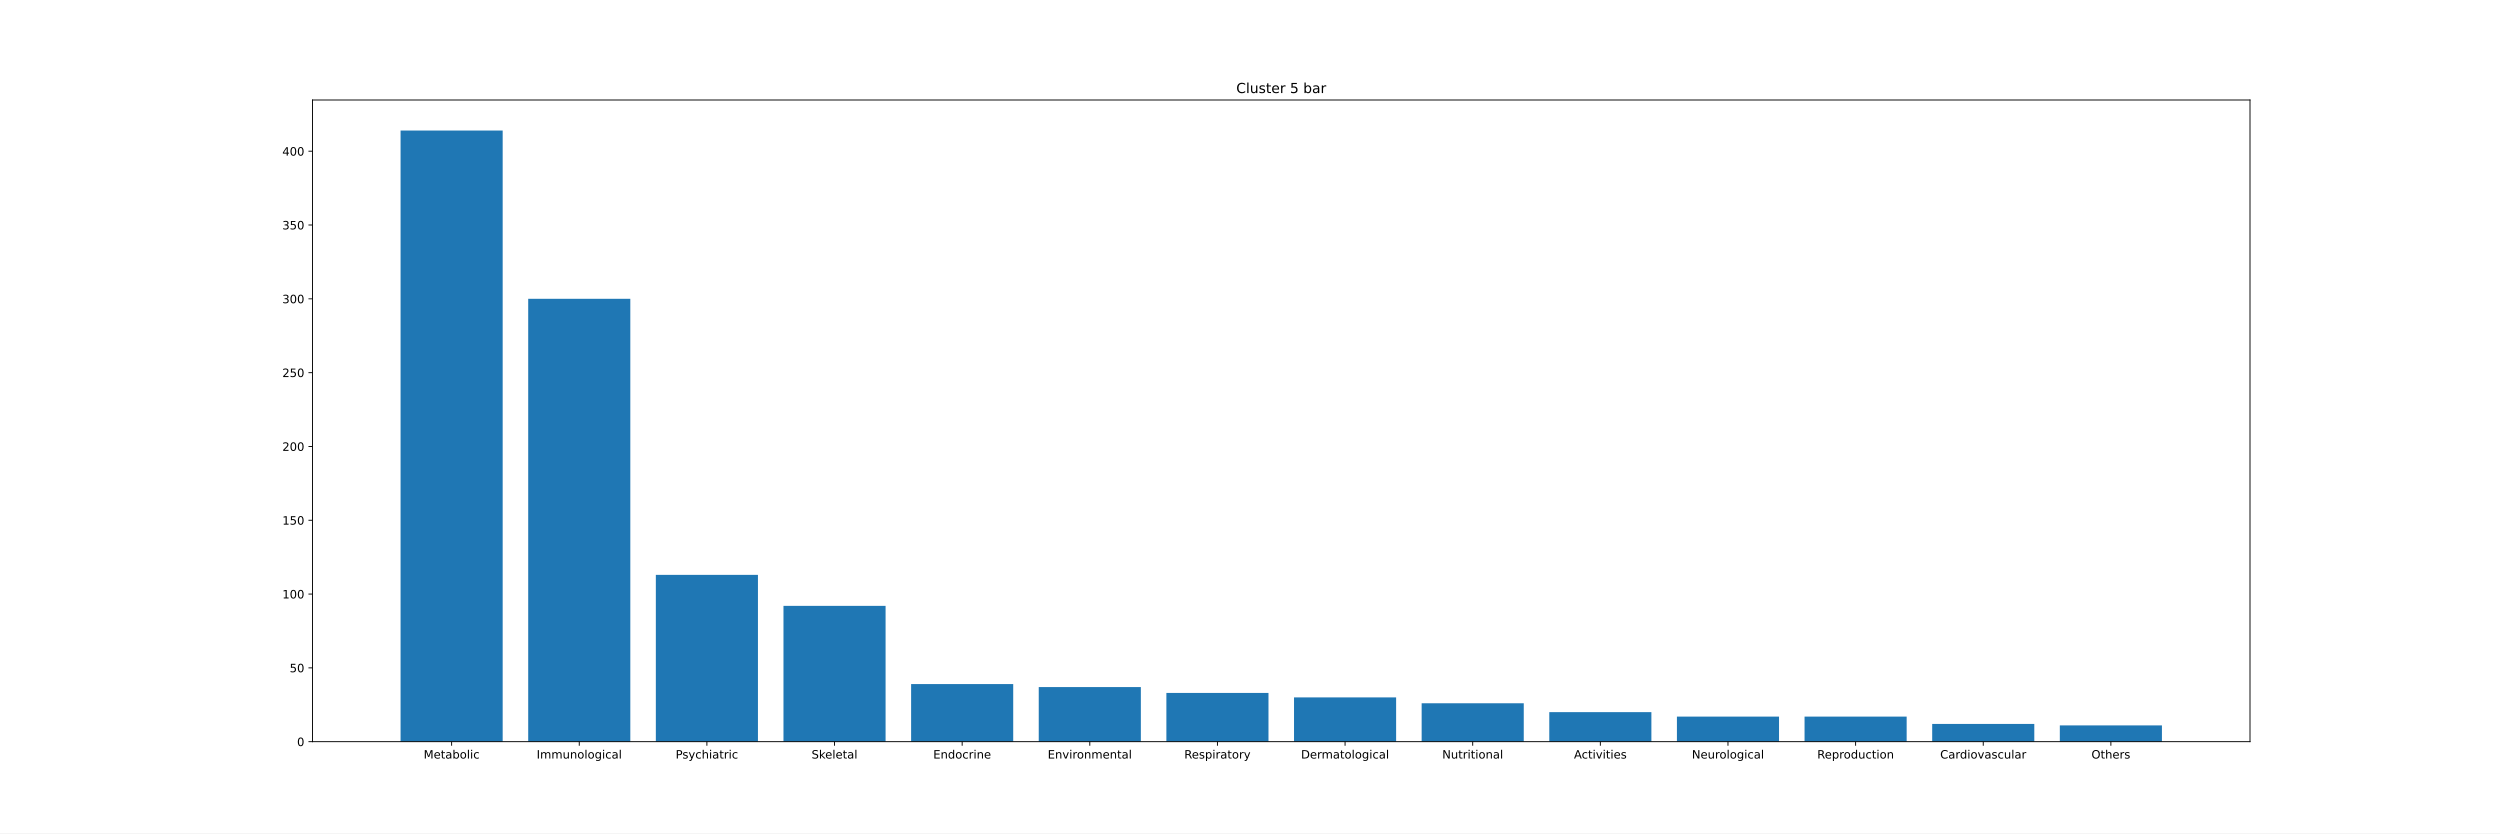
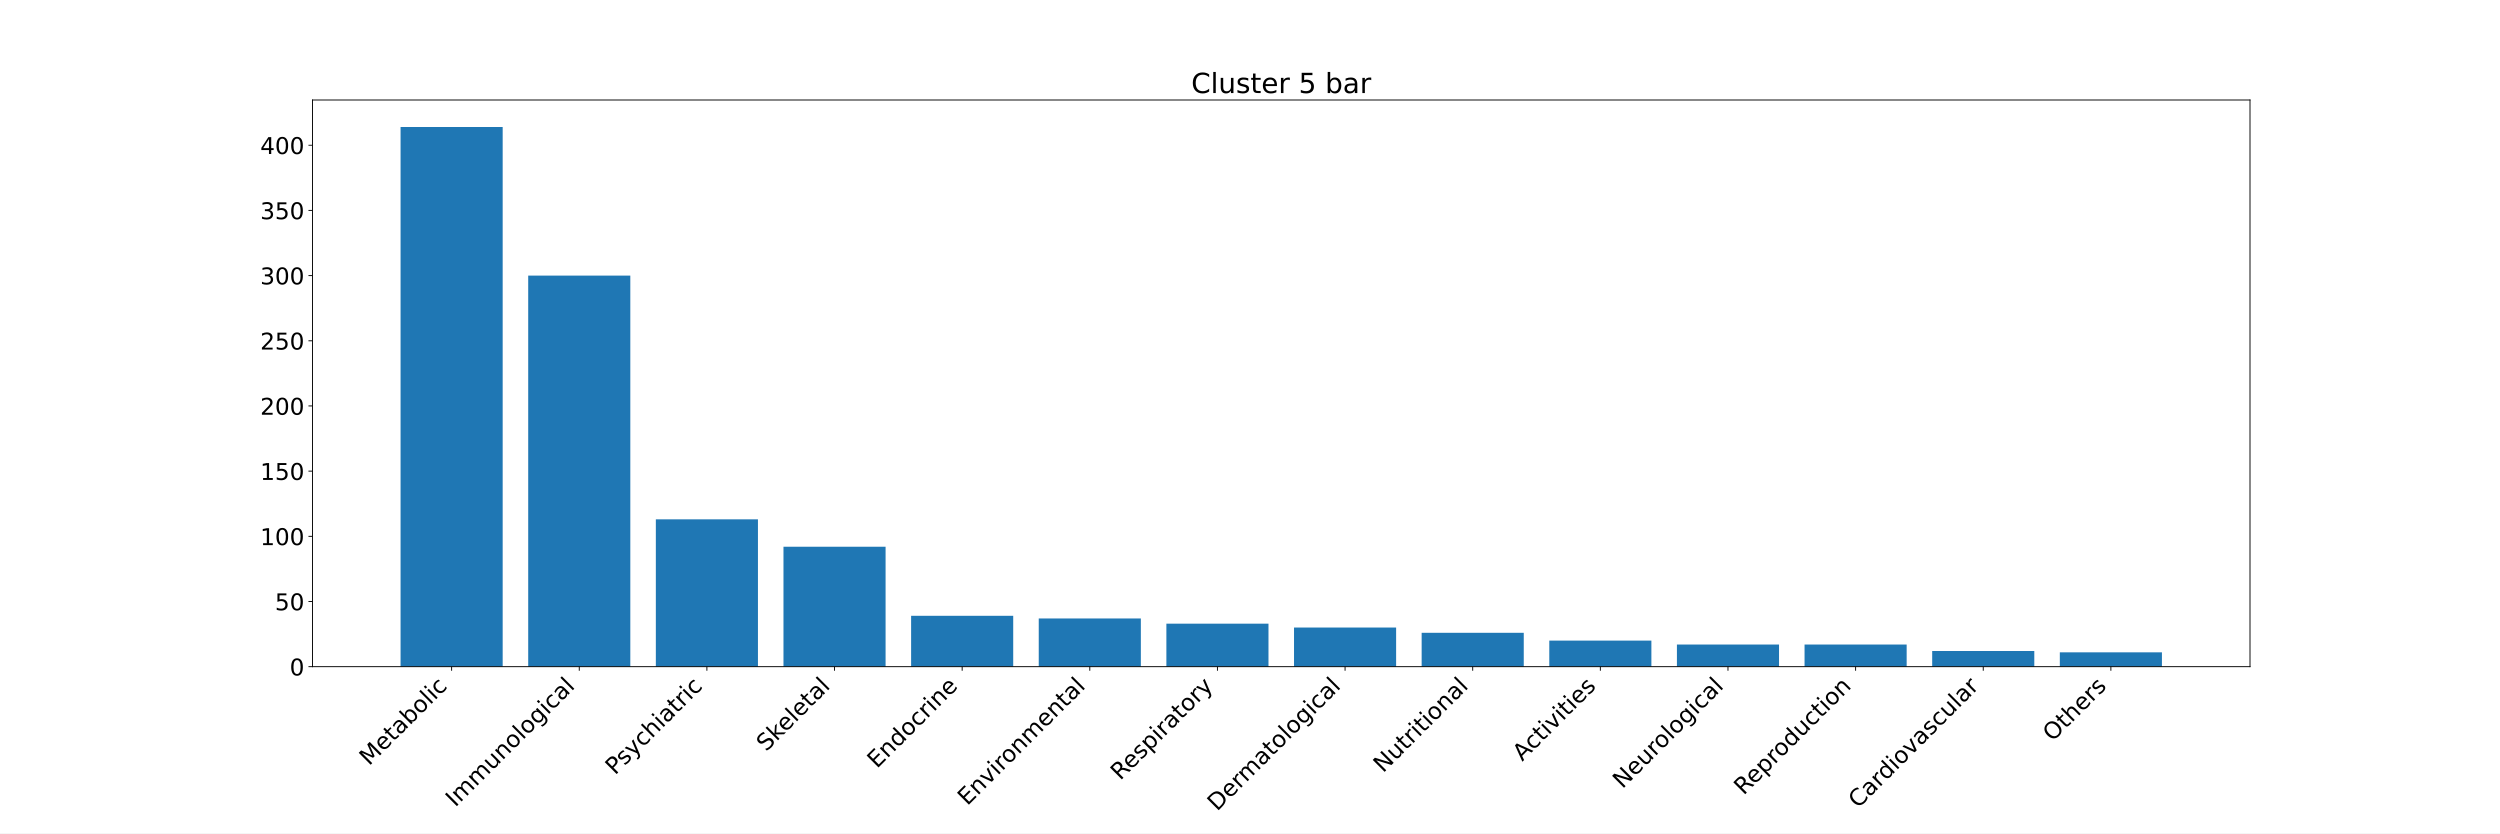
<svg xmlns="http://www.w3.org/2000/svg" xmlns:xlink="http://www.w3.org/1999/xlink" width="2160pt" height="720pt" viewBox="0 0 2160 720" version="1.1">
  <defs>
    <style type="text/css">*{stroke-linejoin: round; stroke-linecap: butt}</style>
  </defs>
  <g id="figure_1">
    <g id="patch_1">
      <path d="M 0 720 L 2160 720  L 2160 0  L 0 0  z " style="fill: #ffffff" />
    </g>
    <g id="axes_1">
      <g id="patch_2">
-         <path d="M 270 640.8 L 1944 640.8  L 1944 86.4  L 270 86.4  z " style="fill: #ffffff" />
+         <path d="M 270 576 L 1944 576  L 1944 86.4  L 270 86.4  z " style="fill: #ffffff" />
      </g>
      <g id="patch_3">
-         <path d="M 346.091 640.8 L 434.312 640.8  L 434.312 112.8  L 346.091 112.8  z " clip-path="url(#pe58423c13c)" style="fill: #1f77b4" />
+         <path d="M 346.091 576 L 434.312 576  L 434.312 109.714  L 346.091 109.714  z " clip-path="url(#paa7b2066c1)" style="fill: #1f77b4" />
      </g>
      <g id="patch_4">
-         <path d="M 456.368 640.8 L 544.589 640.8  L 544.589 258.191  L 456.368 258.191  z " clip-path="url(#pe58423c13c)" style="fill: #1f77b4" />
+         <path d="M 456.368 576 L 544.589 576  L 544.589 238.112  L 456.368 238.112  z " clip-path="url(#paa7b2066c1)" style="fill: #1f77b4" />
      </g>
      <g id="patch_5">
-         <path d="M 566.644 640.8 L 654.866 640.8  L 654.866 496.684  L 566.644 496.684  z " clip-path="url(#pe58423c13c)" style="fill: #1f77b4" />
+         <path d="M 566.644 576 L 654.866 576  L 654.866 448.729  L 566.644 448.729  z " clip-path="url(#paa7b2066c1)" style="fill: #1f77b4" />
      </g>
      <g id="patch_6">
-         <path d="M 676.921 640.8 L 765.142 640.8  L 765.142 523.467  L 676.921 523.467  z " clip-path="url(#pe58423c13c)" style="fill: #1f77b4" />
+         <path d="M 676.921 576 L 765.142 576  L 765.142 472.381  L 676.921 472.381  z " clip-path="url(#paa7b2066c1)" style="fill: #1f77b4" />
      </g>
      <g id="patch_7">
-         <path d="M 787.198 640.8 L 875.419 640.8  L 875.419 591.061  L 787.198 591.061  z " clip-path="url(#pe58423c13c)" style="fill: #1f77b4" />
+         <path d="M 787.198 576 L 875.419 576  L 875.419 532.075  L 787.198 532.075  z " clip-path="url(#paa7b2066c1)" style="fill: #1f77b4" />
      </g>
      <g id="patch_8">
-         <path d="M 897.474 640.8 L 985.696 640.8  L 985.696 593.612  L 897.474 593.612  z " clip-path="url(#pe58423c13c)" style="fill: #1f77b4" />
+         <path d="M 897.474 576 L 985.696 576  L 985.696 534.327  L 897.474 534.327  z " clip-path="url(#paa7b2066c1)" style="fill: #1f77b4" />
      </g>
      <g id="patch_9">
-         <path d="M 1007.751 640.8 L 1095.972 640.8  L 1095.972 598.713  L 1007.751 598.713  z " clip-path="url(#pe58423c13c)" style="fill: #1f77b4" />
+         <path d="M 1007.751 576 L 1095.972 576  L 1095.972 538.832  L 1007.751 538.832  z " clip-path="url(#paa7b2066c1)" style="fill: #1f77b4" />
      </g>
      <g id="patch_10">
-         <path d="M 1118.028 640.8 L 1206.249 640.8  L 1206.249 602.539  L 1118.028 602.539  z " clip-path="url(#pe58423c13c)" style="fill: #1f77b4" />
+         <path d="M 1118.028 576 L 1206.249 576  L 1206.249 542.211  L 1118.028 542.211  z " clip-path="url(#paa7b2066c1)" style="fill: #1f77b4" />
      </g>
      <g id="patch_11">
-         <path d="M 1228.304 640.8 L 1316.526 640.8  L 1316.526 607.641  L 1228.304 607.641  z " clip-path="url(#pe58423c13c)" style="fill: #1f77b4" />
+         <path d="M 1228.304 576 L 1316.526 576  L 1316.526 546.716  L 1228.304 546.716  z " clip-path="url(#paa7b2066c1)" style="fill: #1f77b4" />
      </g>
      <g id="patch_12">
-         <path d="M 1338.581 640.8 L 1426.802 640.8  L 1426.802 615.293  L 1338.581 615.293  z " clip-path="url(#pe58423c13c)" style="fill: #1f77b4" />
+         <path d="M 1338.581 576 L 1426.802 576  L 1426.802 553.474  L 1338.581 553.474  z " clip-path="url(#paa7b2066c1)" style="fill: #1f77b4" />
      </g>
      <g id="patch_13">
-         <path d="M 1448.858 640.8 L 1537.079 640.8  L 1537.079 619.119  L 1448.858 619.119  z " clip-path="url(#pe58423c13c)" style="fill: #1f77b4" />
+         <path d="M 1448.858 576 L 1537.079 576  L 1537.079 556.853  L 1448.858 556.853  z " clip-path="url(#paa7b2066c1)" style="fill: #1f77b4" />
      </g>
      <g id="patch_14">
-         <path d="M 1559.134 640.8 L 1647.356 640.8  L 1647.356 619.119  L 1559.134 619.119  z " clip-path="url(#pe58423c13c)" style="fill: #1f77b4" />
+         <path d="M 1559.134 576 L 1647.356 576  L 1647.356 556.853  L 1559.134 556.853  z " clip-path="url(#paa7b2066c1)" style="fill: #1f77b4" />
      </g>
      <g id="patch_15">
-         <path d="M 1669.411 640.8 L 1757.632 640.8  L 1757.632 625.496  L 1669.411 625.496  z " clip-path="url(#pe58423c13c)" style="fill: #1f77b4" />
+         <path d="M 1669.411 576 L 1757.632 576  L 1757.632 562.484  L 1669.411 562.484  z " clip-path="url(#paa7b2066c1)" style="fill: #1f77b4" />
      </g>
      <g id="patch_16">
-         <path d="M 1779.688 640.8 L 1867.909 640.8  L 1867.909 626.771  L 1779.688 626.771  z " clip-path="url(#pe58423c13c)" style="fill: #1f77b4" />
+         <path d="M 1779.688 576 L 1867.909 576  L 1867.909 563.611  L 1779.688 563.611  z " clip-path="url(#paa7b2066c1)" style="fill: #1f77b4" />
      </g>
      <g id="matplotlib.axis_1">
        <g id="xtick_1">
          <g id="line2d_1">
            <defs>
-               <path id="m0c47415174" d="M 0 0 L 0 3.5  " style="stroke: #000000; stroke-width: 0.8" />
+               <path id="mead2a612d0" d="M 0 0 L 0 3.5  " style="stroke: #000000; stroke-width: 0.8" />
            </defs>
            <g>
-               <use xlink:href="#m0c47415174" x="390.202" y="640.8" style="stroke: #000000; stroke-width: 0.8" />
+               <use xlink:href="#mead2a612d0" x="390.202" y="576" style="stroke: #000000; stroke-width: 0.8" />
            </g>
          </g>
          <g id="text_1">
-             <g transform="translate(366.0258 655.3984)scale(0.1 -0.1)">
+             <g transform="translate(318.881 662.1252)rotate(-45)scale(0.2 -0.2)">
              <defs>
                <path id="DejaVuSans-4d" d="M 628 4666 L 1569 4666  L 2759 1491  L 3956 4666  L 4897 4666  L 4897 0  L 4281 0  L 4281 4097  L 3078 897  L 2444 897  L 1241 4097  L 1241 0  L 628 0  L 628 4666  z " transform="scale(0.015625)" />
                <path id="DejaVuSans-65" d="M 3597 1894 L 3597 1613  L 953 1613  Q 991 1019 1311 708  Q 1631 397 2203 397  Q 2534 397 2845 478  Q 3156 559 3463 722  L 3463 178  Q 3153 47 2828 -22  Q 2503 -91 2169 -91  Q 1331 -91 842 396  Q 353 884 353 1716  Q 353 2575 817 3079  Q 1281 3584 2069 3584  Q 2775 3584 3186 3129  Q 3597 2675 3597 1894  z M 3022 2063  Q 3016 2534 2758 2815  Q 2500 3097 2075 3097  Q 1594 3097 1305 2825  Q 1016 2553 972 2059  L 3022 2063  z " transform="scale(0.015625)" />
                <path id="DejaVuSans-74" d="M 1172 4494 L 1172 3500  L 2356 3500  L 2356 3053  L 1172 3053  L 1172 1153  Q 1172 725 1289 603  Q 1406 481 1766 481  L 2356 481  L 2356 0  L 1766 0  Q 1100 0 847 248  Q 594 497 594 1153  L 594 3053  L 172 3053  L 172 3500  L 594 3500  L 594 4494  L 1172 4494  z " transform="scale(0.015625)" />
                <path id="DejaVuSans-61" d="M 2194 1759 Q 1497 1759 1228 1600  Q 959 1441 959 1056  Q 959 750 1161 570  Q 1363 391 1709 391  Q 2188 391 2477 730  Q 2766 1069 2766 1631  L 2766 1759  L 2194 1759  z M 3341 1997  L 3341 0  L 2766 0  L 2766 531  Q 2569 213 2275 61  Q 1981 -91 1556 -91  Q 1019 -91 701 211  Q 384 513 384 1019  Q 384 1609 779 1909  Q 1175 2209 1959 2209  L 2766 2209  L 2766 2266  Q 2766 2663 2505 2880  Q 2244 3097 1772 3097  Q 1472 3097 1187 3025  Q 903 2953 641 2809  L 641 3341  Q 956 3463 1253 3523  Q 1550 3584 1831 3584  Q 2591 3584 2966 3190  Q 3341 2797 3341 1997  z " transform="scale(0.015625)" />
                <path id="DejaVuSans-62" d="M 3116 1747 Q 3116 2381 2855 2742  Q 2594 3103 2138 3103  Q 1681 3103 1420 2742  Q 1159 2381 1159 1747  Q 1159 1113 1420 752  Q 1681 391 2138 391  Q 2594 391 2855 752  Q 3116 1113 3116 1747  z M 1159 2969  Q 1341 3281 1617 3432  Q 1894 3584 2278 3584  Q 2916 3584 3314 3078  Q 3713 2572 3713 1747  Q 3713 922 3314 415  Q 2916 -91 2278 -91  Q 1894 -91 1617 61  Q 1341 213 1159 525  L 1159 0  L 581 0  L 581 4863  L 1159 4863  L 1159 2969  z " transform="scale(0.015625)" />
                <path id="DejaVuSans-6f" d="M 1959 3097 Q 1497 3097 1228 2736  Q 959 2375 959 1747  Q 959 1119 1226 758  Q 1494 397 1959 397  Q 2419 397 2687 759  Q 2956 1122 2956 1747  Q 2956 2369 2687 2733  Q 2419 3097 1959 3097  z M 1959 3584  Q 2709 3584 3137 3096  Q 3566 2609 3566 1747  Q 3566 888 3137 398  Q 2709 -91 1959 -91  Q 1206 -91 779 398  Q 353 888 353 1747  Q 353 2609 779 3096  Q 1206 3584 1959 3584  z " transform="scale(0.015625)" />
                <path id="DejaVuSans-6c" d="M 603 4863 L 1178 4863  L 1178 0  L 603 0  L 603 4863  z " transform="scale(0.015625)" />
                <path id="DejaVuSans-69" d="M 603 3500 L 1178 3500  L 1178 0  L 603 0  L 603 3500  z M 603 4863  L 1178 4863  L 1178 4134  L 603 4134  L 603 4863  z " transform="scale(0.015625)" />
                <path id="DejaVuSans-63" d="M 3122 3366 L 3122 2828  Q 2878 2963 2633 3030  Q 2388 3097 2138 3097  Q 1578 3097 1268 2742  Q 959 2388 959 1747  Q 959 1106 1268 751  Q 1578 397 2138 397  Q 2388 397 2633 464  Q 2878 531 3122 666  L 3122 134  Q 2881 22 2623 -34  Q 2366 -91 2075 -91  Q 1284 -91 818 406  Q 353 903 353 1747  Q 353 2603 823 3093  Q 1294 3584 2113 3584  Q 2378 3584 2631 3529  Q 2884 3475 3122 3366  z " transform="scale(0.015625)" />
              </defs>
              <use xlink:href="#DejaVuSans-4d" />
              <use xlink:href="#DejaVuSans-65" x="86.279" />
              <use xlink:href="#DejaVuSans-74" x="147.803" />
              <use xlink:href="#DejaVuSans-61" x="187.012" />
              <use xlink:href="#DejaVuSans-62" x="248.291" />
              <use xlink:href="#DejaVuSans-6f" x="311.768" />
              <use xlink:href="#DejaVuSans-6c" x="372.949" />
              <use xlink:href="#DejaVuSans-69" x="400.732" />
              <use xlink:href="#DejaVuSans-63" x="428.516" />
            </g>
          </g>
        </g>
        <g id="xtick_2">
          <g id="line2d_2">
            <g>
-               <use xlink:href="#m0c47415174" x="500.478" y="640.8" style="stroke: #000000; stroke-width: 0.8" />
+               <use xlink:href="#mead2a612d0" x="500.478" y="576" style="stroke: #000000; stroke-width: 0.8" />
            </g>
          </g>
          <g id="text_2">
-             <g transform="translate(463.6517 655.3984)scale(0.1 -0.1)">
+             <g transform="translate(393.3759 697.9071)rotate(-45)scale(0.2 -0.2)">
              <defs>
                <path id="DejaVuSans-49" d="M 628 4666 L 1259 4666  L 1259 0  L 628 0  L 628 4666  z " transform="scale(0.015625)" />
                <path id="DejaVuSans-6d" d="M 3328 2828 Q 3544 3216 3844 3400  Q 4144 3584 4550 3584  Q 5097 3584 5394 3201  Q 5691 2819 5691 2113  L 5691 0  L 5113 0  L 5113 2094  Q 5113 2597 4934 2840  Q 4756 3084 4391 3084  Q 3944 3084 3684 2787  Q 3425 2491 3425 1978  L 3425 0  L 2847 0  L 2847 2094  Q 2847 2600 2669 2842  Q 2491 3084 2119 3084  Q 1678 3084 1418 2786  Q 1159 2488 1159 1978  L 1159 0  L 581 0  L 581 3500  L 1159 3500  L 1159 2956  Q 1356 3278 1631 3431  Q 1906 3584 2284 3584  Q 2666 3584 2933 3390  Q 3200 3197 3328 2828  z " transform="scale(0.015625)" />
                <path id="DejaVuSans-75" d="M 544 1381 L 544 3500  L 1119 3500  L 1119 1403  Q 1119 906 1312 657  Q 1506 409 1894 409  Q 2359 409 2629 706  Q 2900 1003 2900 1516  L 2900 3500  L 3475 3500  L 3475 0  L 2900 0  L 2900 538  Q 2691 219 2414 64  Q 2138 -91 1772 -91  Q 1169 -91 856 284  Q 544 659 544 1381  z M 1991 3584  L 1991 3584  z " transform="scale(0.015625)" />
                <path id="DejaVuSans-6e" d="M 3513 2113 L 3513 0  L 2938 0  L 2938 2094  Q 2938 2591 2744 2837  Q 2550 3084 2163 3084  Q 1697 3084 1428 2787  Q 1159 2491 1159 1978  L 1159 0  L 581 0  L 581 3500  L 1159 3500  L 1159 2956  Q 1366 3272 1645 3428  Q 1925 3584 2291 3584  Q 2894 3584 3203 3211  Q 3513 2838 3513 2113  z " transform="scale(0.015625)" />
                <path id="DejaVuSans-67" d="M 2906 1791 Q 2906 2416 2648 2759  Q 2391 3103 1925 3103  Q 1463 3103 1205 2759  Q 947 2416 947 1791  Q 947 1169 1205 825  Q 1463 481 1925 481  Q 2391 481 2648 825  Q 2906 1169 2906 1791  z M 3481 434  Q 3481 -459 3084 -895  Q 2688 -1331 1869 -1331  Q 1566 -1331 1297 -1286  Q 1028 -1241 775 -1147  L 775 -588  Q 1028 -725 1275 -790  Q 1522 -856 1778 -856  Q 2344 -856 2625 -561  Q 2906 -266 2906 331  L 2906 616  Q 2728 306 2450 153  Q 2172 0 1784 0  Q 1141 0 747 490  Q 353 981 353 1791  Q 353 2603 747 3093  Q 1141 3584 1784 3584  Q 2172 3584 2450 3431  Q 2728 3278 2906 2969  L 2906 3500  L 3481 3500  L 3481 434  z " transform="scale(0.015625)" />
              </defs>
              <use xlink:href="#DejaVuSans-49" />
              <use xlink:href="#DejaVuSans-6d" x="29.492" />
              <use xlink:href="#DejaVuSans-6d" x="126.904" />
              <use xlink:href="#DejaVuSans-75" x="224.316" />
              <use xlink:href="#DejaVuSans-6e" x="287.695" />
              <use xlink:href="#DejaVuSans-6f" x="351.074" />
              <use xlink:href="#DejaVuSans-6c" x="412.256" />
              <use xlink:href="#DejaVuSans-6f" x="440.039" />
              <use xlink:href="#DejaVuSans-67" x="501.221" />
              <use xlink:href="#DejaVuSans-69" x="564.697" />
              <use xlink:href="#DejaVuSans-63" x="592.48" />
              <use xlink:href="#DejaVuSans-61" x="647.461" />
              <use xlink:href="#DejaVuSans-6c" x="708.74" />
            </g>
          </g>
        </g>
        <g id="xtick_3">
          <g id="line2d_3">
            <g>
-               <use xlink:href="#m0c47415174" x="610.755" y="640.8" style="stroke: #000000; stroke-width: 0.8" />
+               <use xlink:href="#mead2a612d0" x="610.755" y="576" style="stroke: #000000; stroke-width: 0.8" />
            </g>
          </g>
          <g id="text_3">
-             <g transform="translate(583.7385 655.3984)scale(0.1 -0.1)">
+             <g transform="translate(531.3999 670.1598)rotate(-45)scale(0.2 -0.2)">
              <defs>
                <path id="DejaVuSans-50" d="M 1259 4147 L 1259 2394  L 2053 2394  Q 2494 2394 2734 2622  Q 2975 2850 2975 3272  Q 2975 3691 2734 3919  Q 2494 4147 2053 4147  L 1259 4147  z M 628 4666  L 2053 4666  Q 2838 4666 3239 4311  Q 3641 3956 3641 3272  Q 3641 2581 3239 2228  Q 2838 1875 2053 1875  L 1259 1875  L 1259 0  L 628 0  L 628 4666  z " transform="scale(0.015625)" />
                <path id="DejaVuSans-73" d="M 2834 3397 L 2834 2853  Q 2591 2978 2328 3040  Q 2066 3103 1784 3103  Q 1356 3103 1142 2972  Q 928 2841 928 2578  Q 928 2378 1081 2264  Q 1234 2150 1697 2047  L 1894 2003  Q 2506 1872 2764 1633  Q 3022 1394 3022 966  Q 3022 478 2636 193  Q 2250 -91 1575 -91  Q 1294 -91 989 -36  Q 684 19 347 128  L 347 722  Q 666 556 975 473  Q 1284 391 1588 391  Q 1994 391 2212 530  Q 2431 669 2431 922  Q 2431 1156 2273 1281  Q 2116 1406 1581 1522  L 1381 1569  Q 847 1681 609 1914  Q 372 2147 372 2553  Q 372 3047 722 3315  Q 1072 3584 1716 3584  Q 2034 3584 2315 3537  Q 2597 3491 2834 3397  z " transform="scale(0.015625)" />
                <path id="DejaVuSans-79" d="M 2059 -325 Q 1816 -950 1584 -1140  Q 1353 -1331 966 -1331  L 506 -1331  L 506 -850  L 844 -850  Q 1081 -850 1212 -737  Q 1344 -625 1503 -206  L 1606 56  L 191 3500  L 800 3500  L 1894 763  L 2988 3500  L 3597 3500  L 2059 -325  z " transform="scale(0.015625)" />
                <path id="DejaVuSans-68" d="M 3513 2113 L 3513 0  L 2938 0  L 2938 2094  Q 2938 2591 2744 2837  Q 2550 3084 2163 3084  Q 1697 3084 1428 2787  Q 1159 2491 1159 1978  L 1159 0  L 581 0  L 581 4863  L 1159 4863  L 1159 2956  Q 1366 3272 1645 3428  Q 1925 3584 2291 3584  Q 2894 3584 3203 3211  Q 3513 2838 3513 2113  z " transform="scale(0.015625)" />
                <path id="DejaVuSans-72" d="M 2631 2963 Q 2534 3019 2420 3045  Q 2306 3072 2169 3072  Q 1681 3072 1420 2755  Q 1159 2438 1159 1844  L 1159 0  L 581 0  L 581 3500  L 1159 3500  L 1159 2956  Q 1341 3275 1631 3429  Q 1922 3584 2338 3584  Q 2397 3584 2469 3576  Q 2541 3569 2628 3553  L 2631 2963  z " transform="scale(0.015625)" />
              </defs>
              <use xlink:href="#DejaVuSans-50" />
              <use xlink:href="#DejaVuSans-73" x="58.553" />
              <use xlink:href="#DejaVuSans-79" x="110.652" />
              <use xlink:href="#DejaVuSans-63" x="169.832" />
              <use xlink:href="#DejaVuSans-68" x="224.812" />
              <use xlink:href="#DejaVuSans-69" x="288.191" />
              <use xlink:href="#DejaVuSans-61" x="315.975" />
              <use xlink:href="#DejaVuSans-74" x="377.254" />
              <use xlink:href="#DejaVuSans-72" x="416.463" />
              <use xlink:href="#DejaVuSans-69" x="457.576" />
              <use xlink:href="#DejaVuSans-63" x="485.359" />
            </g>
          </g>
        </g>
        <g id="xtick_4">
          <g id="line2d_4">
            <g>
-               <use xlink:href="#m0c47415174" x="721.032" y="640.8" style="stroke: #000000; stroke-width: 0.8" />
+               <use xlink:href="#mead2a612d0" x="721.032" y="576" style="stroke: #000000; stroke-width: 0.8" />
            </g>
          </g>
          <g id="text_4">
-             <g transform="translate(701.1879 655.3984)scale(0.1 -0.1)">
+             <g transform="translate(661.9639 649.8724)rotate(-45)scale(0.2 -0.2)">
              <defs>
                <path id="DejaVuSans-53" d="M 3425 4513 L 3425 3897  Q 3066 4069 2747 4153  Q 2428 4238 2131 4238  Q 1616 4238 1336 4038  Q 1056 3838 1056 3469  Q 1056 3159 1242 3001  Q 1428 2844 1947 2747  L 2328 2669  Q 3034 2534 3370 2195  Q 3706 1856 3706 1288  Q 3706 609 3251 259  Q 2797 -91 1919 -91  Q 1588 -91 1214 -16  Q 841 59 441 206  L 441 856  Q 825 641 1194 531  Q 1563 422 1919 422  Q 2459 422 2753 634  Q 3047 847 3047 1241  Q 3047 1584 2836 1778  Q 2625 1972 2144 2069  L 1759 2144  Q 1053 2284 737 2584  Q 422 2884 422 3419  Q 422 4038 858 4394  Q 1294 4750 2059 4750  Q 2388 4750 2728 4690  Q 3069 4631 3425 4513  z " transform="scale(0.015625)" />
                <path id="DejaVuSans-6b" d="M 581 4863 L 1159 4863  L 1159 1991  L 2875 3500  L 3609 3500  L 1753 1863  L 3688 0  L 2938 0  L 1159 1709  L 1159 0  L 581 0  L 581 4863  z " transform="scale(0.015625)" />
              </defs>
              <use xlink:href="#DejaVuSans-53" />
              <use xlink:href="#DejaVuSans-6b" x="63.477" />
              <use xlink:href="#DejaVuSans-65" x="117.762" />
              <use xlink:href="#DejaVuSans-6c" x="179.285" />
              <use xlink:href="#DejaVuSans-65" x="207.068" />
              <use xlink:href="#DejaVuSans-74" x="268.592" />
              <use xlink:href="#DejaVuSans-61" x="307.801" />
              <use xlink:href="#DejaVuSans-6c" x="369.08" />
            </g>
          </g>
        </g>
        <g id="xtick_5">
          <g id="line2d_5">
            <g>
-               <use xlink:href="#m0c47415174" x="831.308" y="640.8" style="stroke: #000000; stroke-width: 0.8" />
+               <use xlink:href="#mead2a612d0" x="831.308" y="576" style="stroke: #000000; stroke-width: 0.8" />
            </g>
          </g>
          <g id="text_5">
-             <g transform="translate(806.3075 655.3984)scale(0.1 -0.1)">
+             <g transform="translate(757.6543 664.4587)rotate(-45)scale(0.2 -0.2)">
              <defs>
                <path id="DejaVuSans-45" d="M 628 4666 L 3578 4666  L 3578 4134  L 1259 4134  L 1259 2753  L 3481 2753  L 3481 2222  L 1259 2222  L 1259 531  L 3634 531  L 3634 0  L 628 0  L 628 4666  z " transform="scale(0.015625)" />
                <path id="DejaVuSans-64" d="M 2906 2969 L 2906 4863  L 3481 4863  L 3481 0  L 2906 0  L 2906 525  Q 2725 213 2448 61  Q 2172 -91 1784 -91  Q 1150 -91 751 415  Q 353 922 353 1747  Q 353 2572 751 3078  Q 1150 3584 1784 3584  Q 2172 3584 2448 3432  Q 2725 3281 2906 2969  z M 947 1747  Q 947 1113 1208 752  Q 1469 391 1925 391  Q 2381 391 2643 752  Q 2906 1113 2906 1747  Q 2906 2381 2643 2742  Q 2381 3103 1925 3103  Q 1469 3103 1208 2742  Q 947 2381 947 1747  z " transform="scale(0.015625)" />
              </defs>
              <use xlink:href="#DejaVuSans-45" />
              <use xlink:href="#DejaVuSans-6e" x="63.184" />
              <use xlink:href="#DejaVuSans-64" x="126.562" />
              <use xlink:href="#DejaVuSans-6f" x="190.039" />
              <use xlink:href="#DejaVuSans-63" x="251.221" />
              <use xlink:href="#DejaVuSans-72" x="306.201" />
              <use xlink:href="#DejaVuSans-69" x="347.314" />
              <use xlink:href="#DejaVuSans-6e" x="375.098" />
              <use xlink:href="#DejaVuSans-65" x="438.477" />
            </g>
          </g>
        </g>
        <g id="xtick_6">
          <g id="line2d_6">
            <g>
-               <use xlink:href="#m0c47415174" x="941.585" y="640.8" style="stroke: #000000; stroke-width: 0.8" />
+               <use xlink:href="#mead2a612d0" x="941.585" y="576" style="stroke: #000000; stroke-width: 0.8" />
            </g>
          </g>
          <g id="text_6">
-             <g transform="translate(905.2084 655.3984)scale(0.1 -0.1)">
+             <g transform="translate(835.7554 696.6343)rotate(-45)scale(0.2 -0.2)">
              <defs>
                <path id="DejaVuSans-76" d="M 191 3500 L 800 3500  L 1894 563  L 2988 3500  L 3597 3500  L 2284 0  L 1503 0  L 191 3500  z " transform="scale(0.015625)" />
              </defs>
              <use xlink:href="#DejaVuSans-45" />
              <use xlink:href="#DejaVuSans-6e" x="63.184" />
              <use xlink:href="#DejaVuSans-76" x="126.562" />
              <use xlink:href="#DejaVuSans-69" x="185.742" />
              <use xlink:href="#DejaVuSans-72" x="213.525" />
              <use xlink:href="#DejaVuSans-6f" x="252.389" />
              <use xlink:href="#DejaVuSans-6e" x="313.57" />
              <use xlink:href="#DejaVuSans-6d" x="376.949" />
              <use xlink:href="#DejaVuSans-65" x="474.361" />
              <use xlink:href="#DejaVuSans-6e" x="535.885" />
              <use xlink:href="#DejaVuSans-74" x="599.264" />
              <use xlink:href="#DejaVuSans-61" x="638.473" />
              <use xlink:href="#DejaVuSans-6c" x="699.752" />
            </g>
          </g>
        </g>
        <g id="xtick_7">
          <g id="line2d_7">
            <g>
-               <use xlink:href="#m0c47415174" x="1051.862" y="640.8" style="stroke: #000000; stroke-width: 0.8" />
+               <use xlink:href="#mead2a612d0" x="1051.862" y="576" style="stroke: #000000; stroke-width: 0.8" />
            </g>
          </g>
          <g id="text_7">
-             <g transform="translate(1023.214 655.3984)scale(0.1 -0.1)">
+             <g transform="translate(967.8927 674.7736)rotate(-45)scale(0.2 -0.2)">
              <defs>
                <path id="DejaVuSans-52" d="M 2841 2188 Q 3044 2119 3236 1894  Q 3428 1669 3622 1275  L 4263 0  L 3584 0  L 2988 1197  Q 2756 1666 2539 1819  Q 2322 1972 1947 1972  L 1259 1972  L 1259 0  L 628 0  L 628 4666  L 2053 4666  Q 2853 4666 3247 4331  Q 3641 3997 3641 3322  Q 3641 2881 3436 2590  Q 3231 2300 2841 2188  z M 1259 4147  L 1259 2491  L 2053 2491  Q 2509 2491 2742 2702  Q 2975 2913 2975 3322  Q 2975 3731 2742 3939  Q 2509 4147 2053 4147  L 1259 4147  z " transform="scale(0.015625)" />
                <path id="DejaVuSans-70" d="M 1159 525 L 1159 -1331  L 581 -1331  L 581 3500  L 1159 3500  L 1159 2969  Q 1341 3281 1617 3432  Q 1894 3584 2278 3584  Q 2916 3584 3314 3078  Q 3713 2572 3713 1747  Q 3713 922 3314 415  Q 2916 -91 2278 -91  Q 1894 -91 1617 61  Q 1341 213 1159 525  z M 3116 1747  Q 3116 2381 2855 2742  Q 2594 3103 2138 3103  Q 1681 3103 1420 2742  Q 1159 2381 1159 1747  Q 1159 1113 1420 752  Q 1681 391 2138 391  Q 2594 391 2855 752  Q 3116 1113 3116 1747  z " transform="scale(0.015625)" />
              </defs>
              <use xlink:href="#DejaVuSans-52" />
              <use xlink:href="#DejaVuSans-65" x="64.982" />
              <use xlink:href="#DejaVuSans-73" x="126.506" />
              <use xlink:href="#DejaVuSans-70" x="178.605" />
              <use xlink:href="#DejaVuSans-69" x="242.082" />
              <use xlink:href="#DejaVuSans-72" x="269.865" />
              <use xlink:href="#DejaVuSans-61" x="310.979" />
              <use xlink:href="#DejaVuSans-74" x="372.258" />
              <use xlink:href="#DejaVuSans-6f" x="411.467" />
              <use xlink:href="#DejaVuSans-72" x="472.648" />
              <use xlink:href="#DejaVuSans-79" x="513.762" />
            </g>
          </g>
        </g>
        <g id="xtick_8">
          <g id="line2d_8">
            <g>
-               <use xlink:href="#m0c47415174" x="1162.138" y="640.8" style="stroke: #000000; stroke-width: 0.8" />
+               <use xlink:href="#mead2a612d0" x="1162.138" y="576" style="stroke: #000000; stroke-width: 0.8" />
            </g>
          </g>
          <g id="text_8">
-             <g transform="translate(1124.076 655.3984)scale(0.1 -0.1)">
+             <g transform="translate(1051.54 701.4028)rotate(-45)scale(0.2 -0.2)">
              <defs>
                <path id="DejaVuSans-44" d="M 1259 4147 L 1259 519  L 2022 519  Q 2988 519 3436 956  Q 3884 1394 3884 2338  Q 3884 3275 3436 3711  Q 2988 4147 2022 4147  L 1259 4147  z M 628 4666  L 1925 4666  Q 3281 4666 3915 4102  Q 4550 3538 4550 2338  Q 4550 1131 3912 565  Q 3275 0 1925 0  L 628 0  L 628 4666  z " transform="scale(0.015625)" />
              </defs>
              <use xlink:href="#DejaVuSans-44" />
              <use xlink:href="#DejaVuSans-65" x="77.002" />
              <use xlink:href="#DejaVuSans-72" x="138.525" />
              <use xlink:href="#DejaVuSans-6d" x="177.889" />
              <use xlink:href="#DejaVuSans-61" x="275.301" />
              <use xlink:href="#DejaVuSans-74" x="336.58" />
              <use xlink:href="#DejaVuSans-6f" x="375.789" />
              <use xlink:href="#DejaVuSans-6c" x="436.971" />
              <use xlink:href="#DejaVuSans-6f" x="464.754" />
              <use xlink:href="#DejaVuSans-67" x="525.936" />
              <use xlink:href="#DejaVuSans-69" x="589.412" />
              <use xlink:href="#DejaVuSans-63" x="617.195" />
              <use xlink:href="#DejaVuSans-61" x="672.176" />
              <use xlink:href="#DejaVuSans-6c" x="733.455" />
            </g>
          </g>
        </g>
        <g id="xtick_9">
          <g id="line2d_9">
            <g>
-               <use xlink:href="#m0c47415174" x="1272.415" y="640.8" style="stroke: #000000; stroke-width: 0.8" />
+               <use xlink:href="#mead2a612d0" x="1272.415" y="576" style="stroke: #000000; stroke-width: 0.8" />
            </g>
          </g>
          <g id="text_9">
-             <g transform="translate(1246.07 655.3984)scale(0.1 -0.1)">
+             <g transform="translate(1194.96 668.2594)rotate(-45)scale(0.2 -0.2)">
              <defs>
                <path id="DejaVuSans-4e" d="M 628 4666 L 1478 4666  L 3547 763  L 3547 4666  L 4159 4666  L 4159 0  L 3309 0  L 1241 3903  L 1241 0  L 628 0  L 628 4666  z " transform="scale(0.015625)" />
              </defs>
              <use xlink:href="#DejaVuSans-4e" />
              <use xlink:href="#DejaVuSans-75" x="74.805" />
              <use xlink:href="#DejaVuSans-74" x="138.184" />
              <use xlink:href="#DejaVuSans-72" x="177.393" />
              <use xlink:href="#DejaVuSans-69" x="218.506" />
              <use xlink:href="#DejaVuSans-74" x="246.289" />
              <use xlink:href="#DejaVuSans-69" x="285.498" />
              <use xlink:href="#DejaVuSans-6f" x="313.281" />
              <use xlink:href="#DejaVuSans-6e" x="374.463" />
              <use xlink:href="#DejaVuSans-61" x="437.842" />
              <use xlink:href="#DejaVuSans-6c" x="499.121" />
            </g>
          </g>
        </g>
        <g id="xtick_10">
          <g id="line2d_10">
            <g>
-               <use xlink:href="#m0c47415174" x="1382.692" y="640.8" style="stroke: #000000; stroke-width: 0.8" />
+               <use xlink:href="#mead2a612d0" x="1382.692" y="576" style="stroke: #000000; stroke-width: 0.8" />
            </g>
          </g>
          <g id="text_10">
-             <g transform="translate(1359.882 655.3984)scale(0.1 -0.1)">
+             <g transform="translate(1315.234 658.2627)rotate(-45)scale(0.2 -0.2)">
              <defs>
                <path id="DejaVuSans-41" d="M 2188 4044 L 1331 1722  L 3047 1722  L 2188 4044  z M 1831 4666  L 2547 4666  L 4325 0  L 3669 0  L 3244 1197  L 1141 1197  L 716 0  L 50 0  L 1831 4666  z " transform="scale(0.015625)" />
              </defs>
              <use xlink:href="#DejaVuSans-41" />
              <use xlink:href="#DejaVuSans-63" x="66.658" />
              <use xlink:href="#DejaVuSans-74" x="121.639" />
              <use xlink:href="#DejaVuSans-69" x="160.848" />
              <use xlink:href="#DejaVuSans-76" x="188.631" />
              <use xlink:href="#DejaVuSans-69" x="247.811" />
              <use xlink:href="#DejaVuSans-74" x="275.594" />
              <use xlink:href="#DejaVuSans-69" x="314.803" />
              <use xlink:href="#DejaVuSans-65" x="342.586" />
              <use xlink:href="#DejaVuSans-73" x="404.109" />
            </g>
          </g>
        </g>
        <g id="xtick_11">
          <g id="line2d_11">
            <g>
-               <use xlink:href="#m0c47415174" x="1492.968" y="640.8" style="stroke: #000000; stroke-width: 0.8" />
+               <use xlink:href="#mead2a612d0" x="1492.968" y="576" style="stroke: #000000; stroke-width: 0.8" />
            </g>
          </g>
          <g id="text_11">
-             <g transform="translate(1461.766 655.3984)scale(0.1 -0.1)">
+             <g transform="translate(1401.774 681.9994)rotate(-45)scale(0.2 -0.2)">
              <use xlink:href="#DejaVuSans-4e" />
              <use xlink:href="#DejaVuSans-65" x="74.805" />
              <use xlink:href="#DejaVuSans-75" x="136.328" />
              <use xlink:href="#DejaVuSans-72" x="199.707" />
              <use xlink:href="#DejaVuSans-6f" x="238.57" />
              <use xlink:href="#DejaVuSans-6c" x="299.752" />
              <use xlink:href="#DejaVuSans-6f" x="327.535" />
              <use xlink:href="#DejaVuSans-67" x="388.717" />
              <use xlink:href="#DejaVuSans-69" x="452.193" />
              <use xlink:href="#DejaVuSans-63" x="479.977" />
              <use xlink:href="#DejaVuSans-61" x="534.957" />
              <use xlink:href="#DejaVuSans-6c" x="596.236" />
            </g>
          </g>
        </g>
        <g id="xtick_12">
          <g id="line2d_12">
            <g>
-               <use xlink:href="#m0c47415174" x="1603.245" y="640.8" style="stroke: #000000; stroke-width: 0.8" />
+               <use xlink:href="#mead2a612d0" x="1603.245" y="576" style="stroke: #000000; stroke-width: 0.8" />
            </g>
          </g>
          <g id="text_12">
-             <g transform="translate(1570.073 655.3984)scale(0.1 -0.1)">
+             <g transform="translate(1506.48 687.57)rotate(-45)scale(0.2 -0.2)">
              <use xlink:href="#DejaVuSans-52" />
              <use xlink:href="#DejaVuSans-65" x="64.982" />
              <use xlink:href="#DejaVuSans-70" x="126.506" />
              <use xlink:href="#DejaVuSans-72" x="189.982" />
              <use xlink:href="#DejaVuSans-6f" x="228.846" />
              <use xlink:href="#DejaVuSans-64" x="290.027" />
              <use xlink:href="#DejaVuSans-75" x="353.504" />
              <use xlink:href="#DejaVuSans-63" x="416.883" />
              <use xlink:href="#DejaVuSans-74" x="471.863" />
              <use xlink:href="#DejaVuSans-69" x="511.072" />
              <use xlink:href="#DejaVuSans-6f" x="538.855" />
              <use xlink:href="#DejaVuSans-6e" x="600.037" />
            </g>
          </g>
        </g>
        <g id="xtick_13">
          <g id="line2d_13">
            <g>
-               <use xlink:href="#m0c47415174" x="1713.522" y="640.8" style="stroke: #000000; stroke-width: 0.8" />
+               <use xlink:href="#mead2a612d0" x="1713.522" y="576" style="stroke: #000000; stroke-width: 0.8" />
            </g>
          </g>
          <g id="text_13">
-             <g transform="translate(1676.321 655.3984)scale(0.1 -0.1)">
+             <g transform="translate(1605.361 698.9655)rotate(-45)scale(0.2 -0.2)">
              <defs>
                <path id="DejaVuSans-43" d="M 4122 4306 L 4122 3641  Q 3803 3938 3442 4084  Q 3081 4231 2675 4231  Q 1875 4231 1450 3742  Q 1025 3253 1025 2328  Q 1025 1406 1450 917  Q 1875 428 2675 428  Q 3081 428 3442 575  Q 3803 722 4122 1019  L 4122 359  Q 3791 134 3420 21  Q 3050 -91 2638 -91  Q 1578 -91 968 557  Q 359 1206 359 2328  Q 359 3453 968 4101  Q 1578 4750 2638 4750  Q 3056 4750 3426 4639  Q 3797 4528 4122 4306  z " transform="scale(0.015625)" />
              </defs>
              <use xlink:href="#DejaVuSans-43" />
              <use xlink:href="#DejaVuSans-61" x="69.824" />
              <use xlink:href="#DejaVuSans-72" x="131.104" />
              <use xlink:href="#DejaVuSans-64" x="170.467" />
              <use xlink:href="#DejaVuSans-69" x="233.943" />
              <use xlink:href="#DejaVuSans-6f" x="261.727" />
              <use xlink:href="#DejaVuSans-76" x="322.908" />
              <use xlink:href="#DejaVuSans-61" x="382.088" />
              <use xlink:href="#DejaVuSans-73" x="443.367" />
              <use xlink:href="#DejaVuSans-63" x="495.467" />
              <use xlink:href="#DejaVuSans-75" x="550.447" />
              <use xlink:href="#DejaVuSans-6c" x="613.826" />
              <use xlink:href="#DejaVuSans-61" x="641.609" />
              <use xlink:href="#DejaVuSans-72" x="702.889" />
            </g>
          </g>
        </g>
        <g id="xtick_14">
          <g id="line2d_14">
            <g>
-               <use xlink:href="#m0c47415174" x="1823.798" y="640.8" style="stroke: #000000; stroke-width: 0.8" />
+               <use xlink:href="#mead2a612d0" x="1823.798" y="576" style="stroke: #000000; stroke-width: 0.8" />
            </g>
          </g>
          <g id="text_14">
-             <g transform="translate(1806.997 655.3984)scale(0.1 -0.1)">
+             <g transform="translate(1773.335 641.2678)rotate(-45)scale(0.2 -0.2)">
              <defs>
                <path id="DejaVuSans-4f" d="M 2522 4238 Q 1834 4238 1429 3725  Q 1025 3213 1025 2328  Q 1025 1447 1429 934  Q 1834 422 2522 422  Q 3209 422 3611 934  Q 4013 1447 4013 2328  Q 4013 3213 3611 3725  Q 3209 4238 2522 4238  z M 2522 4750  Q 3503 4750 4090 4092  Q 4678 3434 4678 2328  Q 4678 1225 4090 567  Q 3503 -91 2522 -91  Q 1538 -91 948 565  Q 359 1222 359 2328  Q 359 3434 948 4092  Q 1538 4750 2522 4750  z " transform="scale(0.015625)" />
              </defs>
              <use xlink:href="#DejaVuSans-4f" />
              <use xlink:href="#DejaVuSans-74" x="78.711" />
              <use xlink:href="#DejaVuSans-68" x="117.92" />
              <use xlink:href="#DejaVuSans-65" x="181.299" />
              <use xlink:href="#DejaVuSans-72" x="242.822" />
              <use xlink:href="#DejaVuSans-73" x="283.936" />
            </g>
          </g>
        </g>
      </g>
      <g id="matplotlib.axis_2">
        <g id="ytick_1">
          <g id="line2d_15">
            <defs>
-               <path id="m9357ba1b7f" d="M 0 0 L -3.5 0  " style="stroke: #000000; stroke-width: 0.8" />
+               <path id="m58b35d44d3" d="M 0 0 L -3.5 0  " style="stroke: #000000; stroke-width: 0.8" />
            </defs>
            <g>
-               <use xlink:href="#m9357ba1b7f" x="270" y="640.8" style="stroke: #000000; stroke-width: 0.8" />
+               <use xlink:href="#m58b35d44d3" x="270" y="576" style="stroke: #000000; stroke-width: 0.8" />
            </g>
          </g>
          <g id="text_15">
-             <g transform="translate(256.6375 644.5992)scale(0.1 -0.1)">
+             <g transform="translate(250.275 583.5984)scale(0.2 -0.2)">
              <defs>
                <path id="DejaVuSans-30" d="M 2034 4250 Q 1547 4250 1301 3770  Q 1056 3291 1056 2328  Q 1056 1369 1301 889  Q 1547 409 2034 409  Q 2525 409 2770 889  Q 3016 1369 3016 2328  Q 3016 3291 2770 3770  Q 2525 4250 2034 4250  z M 2034 4750  Q 2819 4750 3233 4129  Q 3647 3509 3647 2328  Q 3647 1150 3233 529  Q 2819 -91 2034 -91  Q 1250 -91 836 529  Q 422 1150 422 2328  Q 422 3509 836 4129  Q 1250 4750 2034 4750  z " transform="scale(0.015625)" />
              </defs>
              <use xlink:href="#DejaVuSans-30" />
            </g>
          </g>
        </g>
        <g id="ytick_2">
          <g id="line2d_16">
            <g>
-               <use xlink:href="#m9357ba1b7f" x="270" y="577.032" style="stroke: #000000; stroke-width: 0.8" />
+               <use xlink:href="#m58b35d44d3" x="270" y="519.685" style="stroke: #000000; stroke-width: 0.8" />
            </g>
          </g>
          <g id="text_16">
-             <g transform="translate(250.275 580.8311)scale(0.1 -0.1)">
+             <g transform="translate(237.55 527.2837)scale(0.2 -0.2)">
              <defs>
                <path id="DejaVuSans-35" d="M 691 4666 L 3169 4666  L 3169 4134  L 1269 4134  L 1269 2991  Q 1406 3038 1543 3061  Q 1681 3084 1819 3084  Q 2600 3084 3056 2656  Q 3513 2228 3513 1497  Q 3513 744 3044 326  Q 2575 -91 1722 -91  Q 1428 -91 1123 -41  Q 819 9 494 109  L 494 744  Q 775 591 1075 516  Q 1375 441 1709 441  Q 2250 441 2565 725  Q 2881 1009 2881 1497  Q 2881 1984 2565 2268  Q 2250 2553 1709 2553  Q 1456 2553 1204 2497  Q 953 2441 691 2322  L 691 4666  z " transform="scale(0.015625)" />
              </defs>
              <use xlink:href="#DejaVuSans-35" />
              <use xlink:href="#DejaVuSans-30" x="63.623" />
            </g>
          </g>
        </g>
        <g id="ytick_3">
          <g id="line2d_17">
            <g>
-               <use xlink:href="#m9357ba1b7f" x="270" y="513.264" style="stroke: #000000; stroke-width: 0.8" />
+               <use xlink:href="#m58b35d44d3" x="270" y="463.371" style="stroke: #000000; stroke-width: 0.8" />
            </g>
          </g>
          <g id="text_17">
-             <g transform="translate(243.9125 517.063)scale(0.1 -0.1)">
+             <g transform="translate(224.825 470.969)scale(0.2 -0.2)">
              <defs>
                <path id="DejaVuSans-31" d="M 794 531 L 1825 531  L 1825 4091  L 703 3866  L 703 4441  L 1819 4666  L 2450 4666  L 2450 531  L 3481 531  L 3481 0  L 794 0  L 794 531  z " transform="scale(0.015625)" />
              </defs>
              <use xlink:href="#DejaVuSans-31" />
              <use xlink:href="#DejaVuSans-30" x="63.623" />
              <use xlink:href="#DejaVuSans-30" x="127.246" />
            </g>
          </g>
        </g>
        <g id="ytick_4">
          <g id="line2d_18">
            <g>
-               <use xlink:href="#m9357ba1b7f" x="270" y="449.496" style="stroke: #000000; stroke-width: 0.8" />
+               <use xlink:href="#m58b35d44d3" x="270" y="407.056" style="stroke: #000000; stroke-width: 0.8" />
            </g>
          </g>
          <g id="text_18">
-             <g transform="translate(243.9125 453.2949)scale(0.1 -0.1)">
+             <g transform="translate(224.825 414.6543)scale(0.2 -0.2)">
              <use xlink:href="#DejaVuSans-31" />
              <use xlink:href="#DejaVuSans-35" x="63.623" />
              <use xlink:href="#DejaVuSans-30" x="127.246" />
            </g>
          </g>
        </g>
        <g id="ytick_5">
          <g id="line2d_19">
            <g>
-               <use xlink:href="#m9357ba1b7f" x="270" y="385.728" style="stroke: #000000; stroke-width: 0.8" />
+               <use xlink:href="#m58b35d44d3" x="270" y="350.741" style="stroke: #000000; stroke-width: 0.8" />
            </g>
          </g>
          <g id="text_19">
-             <g transform="translate(243.9125 389.5268)scale(0.1 -0.1)">
+             <g transform="translate(224.825 358.3396)scale(0.2 -0.2)">
              <defs>
                <path id="DejaVuSans-32" d="M 1228 531 L 3431 531  L 3431 0  L 469 0  L 469 531  Q 828 903 1448 1529  Q 2069 2156 2228 2338  Q 2531 2678 2651 2914  Q 2772 3150 2772 3378  Q 2772 3750 2511 3984  Q 2250 4219 1831 4219  Q 1534 4219 1204 4116  Q 875 4013 500 3803  L 500 4441  Q 881 4594 1212 4672  Q 1544 4750 1819 4750  Q 2544 4750 2975 4387  Q 3406 4025 3406 3419  Q 3406 3131 3298 2873  Q 3191 2616 2906 2266  Q 2828 2175 2409 1742  Q 1991 1309 1228 531  z " transform="scale(0.015625)" />
              </defs>
              <use xlink:href="#DejaVuSans-32" />
              <use xlink:href="#DejaVuSans-30" x="63.623" />
              <use xlink:href="#DejaVuSans-30" x="127.246" />
            </g>
          </g>
        </g>
        <g id="ytick_6">
          <g id="line2d_20">
            <g>
-               <use xlink:href="#m9357ba1b7f" x="270" y="321.959" style="stroke: #000000; stroke-width: 0.8" />
+               <use xlink:href="#m58b35d44d3" x="270" y="294.427" style="stroke: #000000; stroke-width: 0.8" />
            </g>
          </g>
          <g id="text_20">
-             <g transform="translate(243.9125 325.7586)scale(0.1 -0.1)">
+             <g transform="translate(224.825 302.0249)scale(0.2 -0.2)">
              <use xlink:href="#DejaVuSans-32" />
              <use xlink:href="#DejaVuSans-35" x="63.623" />
              <use xlink:href="#DejaVuSans-30" x="127.246" />
            </g>
          </g>
        </g>
        <g id="ytick_7">
          <g id="line2d_21">
            <g>
-               <use xlink:href="#m9357ba1b7f" x="270" y="258.191" style="stroke: #000000; stroke-width: 0.8" />
+               <use xlink:href="#m58b35d44d3" x="270" y="238.112" style="stroke: #000000; stroke-width: 0.8" />
            </g>
          </g>
          <g id="text_21">
-             <g transform="translate(243.9125 261.9905)scale(0.1 -0.1)">
+             <g transform="translate(224.825 245.7102)scale(0.2 -0.2)">
              <defs>
                <path id="DejaVuSans-33" d="M 2597 2516 Q 3050 2419 3304 2112  Q 3559 1806 3559 1356  Q 3559 666 3084 287  Q 2609 -91 1734 -91  Q 1441 -91 1130 -33  Q 819 25 488 141  L 488 750  Q 750 597 1062 519  Q 1375 441 1716 441  Q 2309 441 2620 675  Q 2931 909 2931 1356  Q 2931 1769 2642 2001  Q 2353 2234 1838 2234  L 1294 2234  L 1294 2753  L 1863 2753  Q 2328 2753 2575 2939  Q 2822 3125 2822 3475  Q 2822 3834 2567 4026  Q 2313 4219 1838 4219  Q 1578 4219 1281 4162  Q 984 4106 628 3988  L 628 4550  Q 988 4650 1302 4700  Q 1616 4750 1894 4750  Q 2613 4750 3031 4423  Q 3450 4097 3450 3541  Q 3450 3153 3228 2886  Q 3006 2619 2597 2516  z " transform="scale(0.015625)" />
              </defs>
              <use xlink:href="#DejaVuSans-33" />
              <use xlink:href="#DejaVuSans-30" x="63.623" />
              <use xlink:href="#DejaVuSans-30" x="127.246" />
            </g>
          </g>
        </g>
        <g id="ytick_8">
          <g id="line2d_22">
            <g>
-               <use xlink:href="#m9357ba1b7f" x="270" y="194.423" style="stroke: #000000; stroke-width: 0.8" />
+               <use xlink:href="#m58b35d44d3" x="270" y="181.797" style="stroke: #000000; stroke-width: 0.8" />
            </g>
          </g>
          <g id="text_22">
-             <g transform="translate(243.9125 198.2224)scale(0.1 -0.1)">
+             <g transform="translate(224.825 189.3955)scale(0.2 -0.2)">
              <use xlink:href="#DejaVuSans-33" />
              <use xlink:href="#DejaVuSans-35" x="63.623" />
              <use xlink:href="#DejaVuSans-30" x="127.246" />
            </g>
          </g>
        </g>
        <g id="ytick_9">
          <g id="line2d_23">
            <g>
-               <use xlink:href="#m9357ba1b7f" x="270" y="130.655" style="stroke: #000000; stroke-width: 0.8" />
+               <use xlink:href="#m58b35d44d3" x="270" y="125.482" style="stroke: #000000; stroke-width: 0.8" />
            </g>
          </g>
          <g id="text_23">
-             <g transform="translate(243.9125 134.4543)scale(0.1 -0.1)">
+             <g transform="translate(224.825 133.0808)scale(0.2 -0.2)">
              <defs>
                <path id="DejaVuSans-34" d="M 2419 4116 L 825 1625  L 2419 1625  L 2419 4116  z M 2253 4666  L 3047 4666  L 3047 1625  L 3713 1625  L 3713 1100  L 3047 1100  L 3047 0  L 2419 0  L 2419 1100  L 313 1100  L 313 1709  L 2253 4666  z " transform="scale(0.015625)" />
              </defs>
              <use xlink:href="#DejaVuSans-34" />
              <use xlink:href="#DejaVuSans-30" x="63.623" />
              <use xlink:href="#DejaVuSans-30" x="127.246" />
            </g>
          </g>
        </g>
      </g>
      <g id="patch_17">
-         <path d="M 270 640.8 L 270 86.4  " style="fill: none; stroke: #000000; stroke-width: 0.8; stroke-linejoin: miter; stroke-linecap: square" />
+         <path d="M 270 576 L 270 86.4  " style="fill: none; stroke: #000000; stroke-width: 0.8; stroke-linejoin: miter; stroke-linecap: square" />
      </g>
      <g id="patch_18">
-         <path d="M 1944 640.8 L 1944 86.4  " style="fill: none; stroke: #000000; stroke-width: 0.8; stroke-linejoin: miter; stroke-linecap: square" />
+         <path d="M 1944 576 L 1944 86.4  " style="fill: none; stroke: #000000; stroke-width: 0.8; stroke-linejoin: miter; stroke-linecap: square" />
      </g>
      <g id="patch_19">
-         <path d="M 270 640.8 L 1944 640.8  " style="fill: none; stroke: #000000; stroke-width: 0.8; stroke-linejoin: miter; stroke-linecap: square" />
+         <path d="M 270 576 L 1944 576  " style="fill: none; stroke: #000000; stroke-width: 0.8; stroke-linejoin: miter; stroke-linecap: square" />
      </g>
      <g id="patch_20">
        <path d="M 270 86.4 L 1944 86.4  " style="fill: none; stroke: #000000; stroke-width: 0.8; stroke-linejoin: miter; stroke-linecap: square" />
      </g>
      <g id="text_24">
-         <g transform="translate(1068.121 80.4)scale(0.12 -0.12)">
+         <g transform="translate(1029.242 80.4)scale(0.24 -0.24)">
          <defs>
            <path id="DejaVuSans-20" transform="scale(0.015625)" />
          </defs>
          <use xlink:href="#DejaVuSans-43" />
          <use xlink:href="#DejaVuSans-6c" x="69.824" />
          <use xlink:href="#DejaVuSans-75" x="97.607" />
          <use xlink:href="#DejaVuSans-73" x="160.986" />
          <use xlink:href="#DejaVuSans-74" x="213.086" />
          <use xlink:href="#DejaVuSans-65" x="252.295" />
          <use xlink:href="#DejaVuSans-72" x="313.818" />
          <use xlink:href="#DejaVuSans-20" x="354.932" />
          <use xlink:href="#DejaVuSans-35" x="386.719" />
          <use xlink:href="#DejaVuSans-20" x="450.342" />
          <use xlink:href="#DejaVuSans-62" x="482.129" />
          <use xlink:href="#DejaVuSans-61" x="545.605" />
          <use xlink:href="#DejaVuSans-72" x="606.885" />
        </g>
      </g>
    </g>
  </g>
  <defs>
-     <clipPath id="pe58423c13c">
-       <rect x="270" y="86.4" width="1674" height="554.4" />
+     <clipPath id="paa7b2066c1">
+       <rect x="270" y="86.4" width="1674" height="489.6" />
    </clipPath>
  </defs>
</svg>
